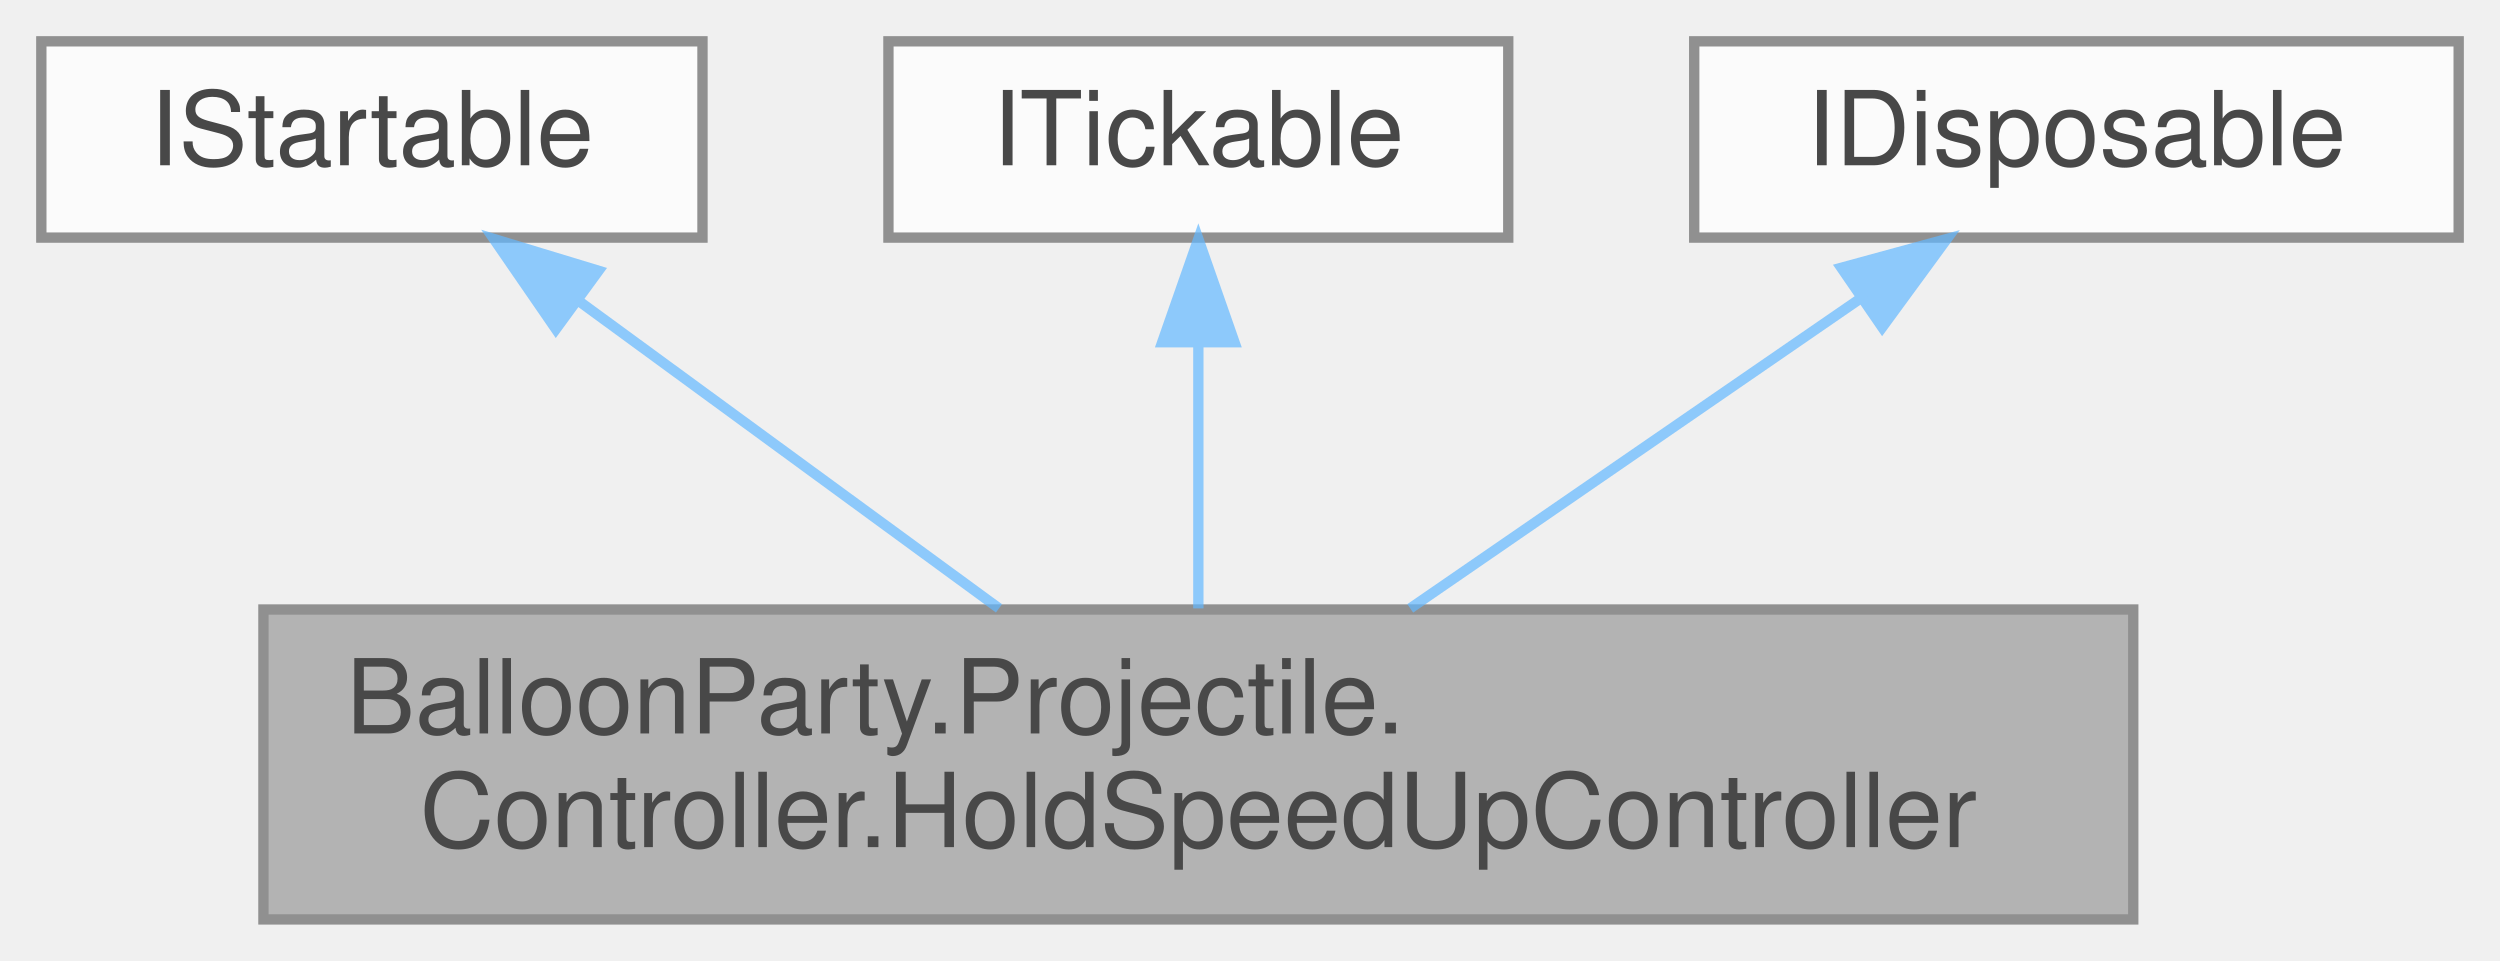
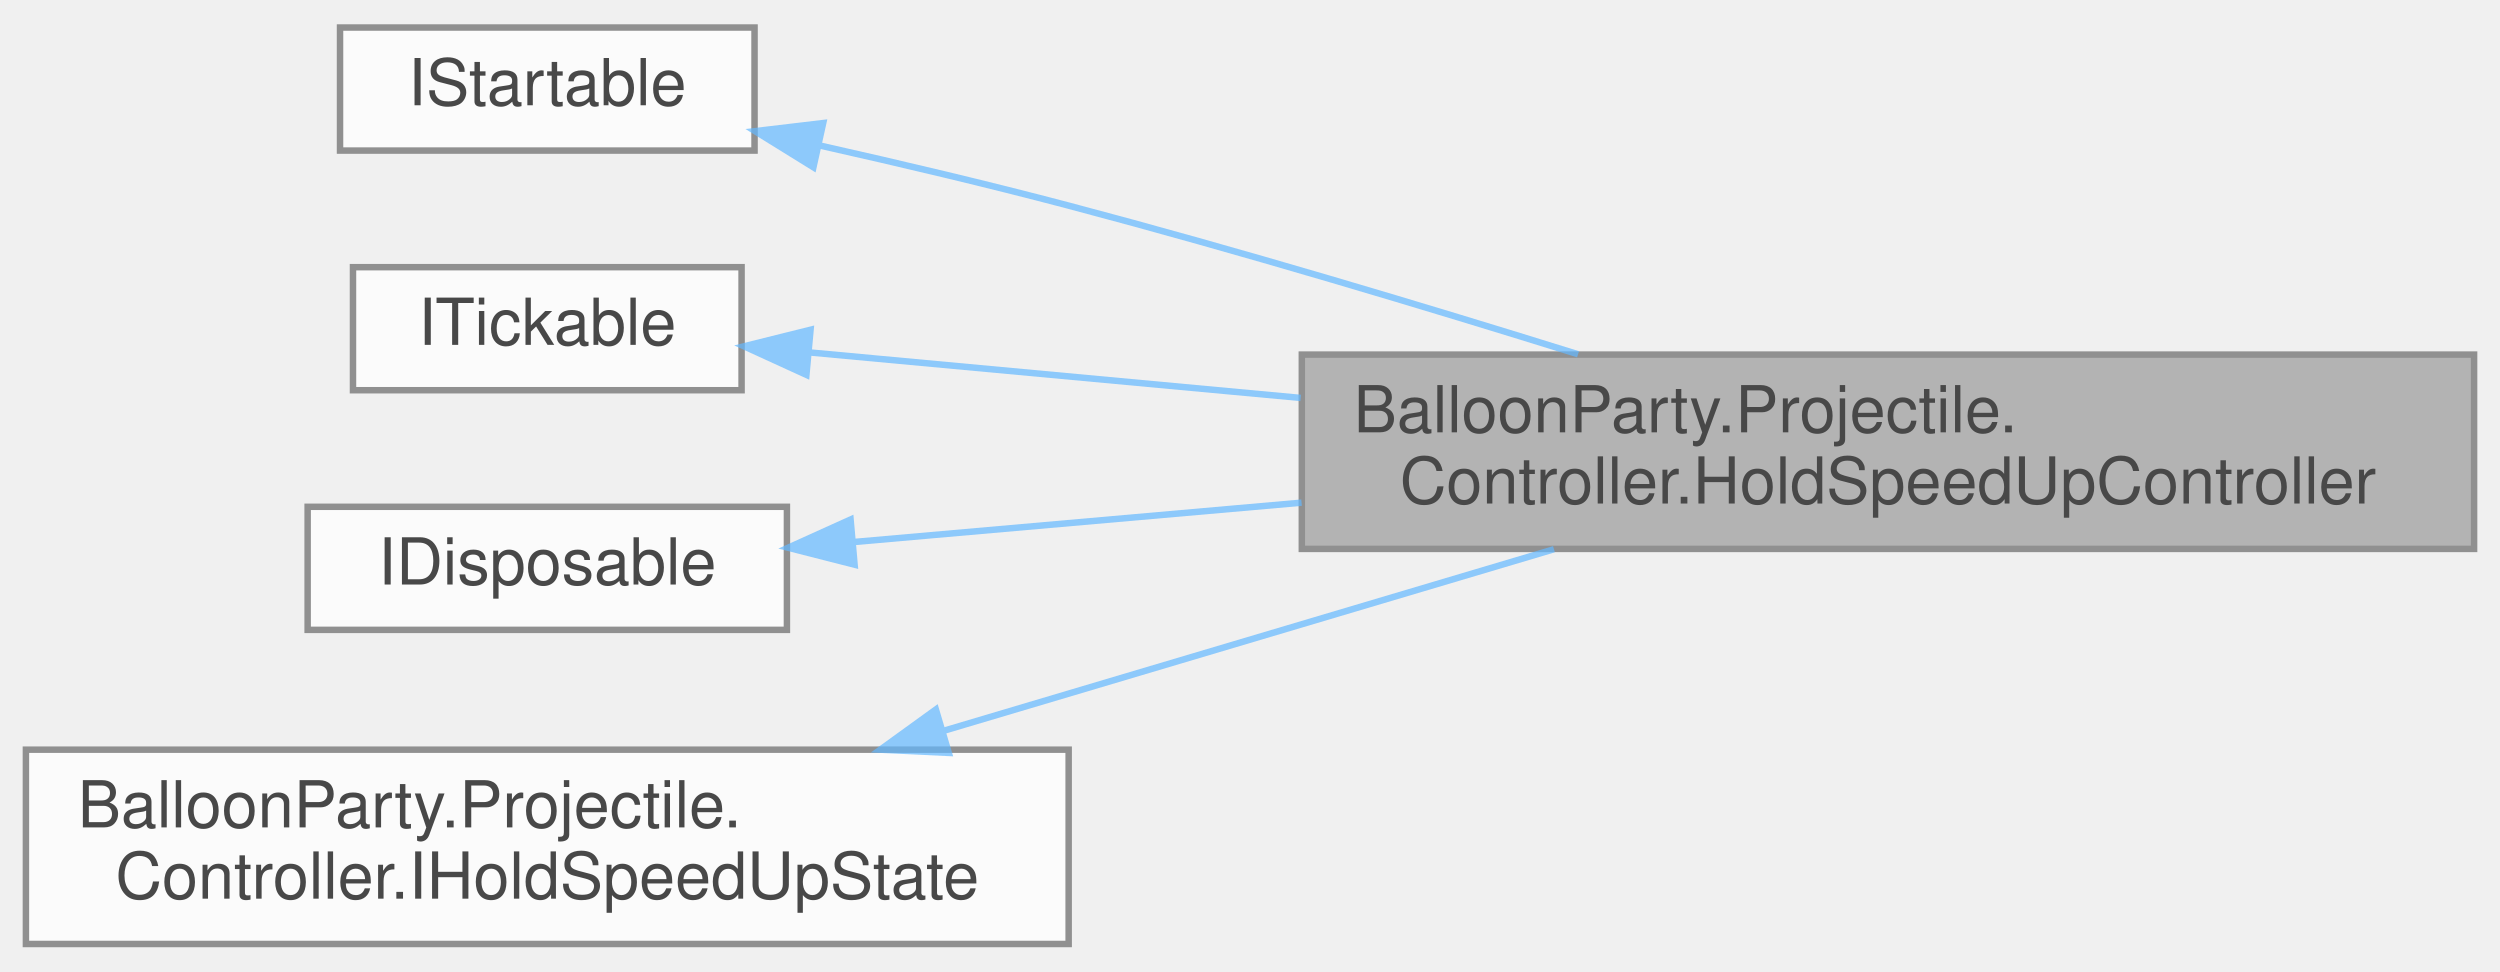
- <svg xmlns="http://www.w3.org/2000/svg" xmlns:xlink="http://www.w3.org/1999/xlink" width="242pt" height="93pt" viewBox="0.00 0.00 242.00 93.00">
+ <svg xmlns="http://www.w3.org/2000/svg" xmlns:xlink="http://www.w3.org/1999/xlink" width="386pt" height="150pt" viewBox="0.00 0.00 386.00 149.50">
  <svg id="main" version="1.1" xml:space="preserve">
    <style type="text/css">
.node, .edge {opacity: 0.7;}
.node.selected, .edge.selected {opacity: 1;}
.edge:hover path { stroke: red; }
.edge:hover polygon { stroke: red; fill: red; }
</style>
    <svg id="graph" class="graph">
-       <g id="graph0" class="graph" transform="scale(1 1) rotate(0) translate(4 89)">
+       <g id="graph0" class="graph" transform="scale(1 1) rotate(0) translate(4 145.5)">
        <g id="Node000001" class="node">
          <g id="a_Node000001">
            <a xlink:title="While a projectile is in flight, holding a finger on the screen lerps the global time scale up to IPr...">
-               <polygon fill="#999999" stroke="#666666" points="202.5,-30 21.5,-30 21.5,0 202.5,0 202.5,-30" />
-               <text text-anchor="start" x="29.5" y="-18" font-family="Helvetica,sans-Serif" font-size="10.00">BalloonParty.Projectile.</text>
-               <text text-anchor="middle" x="112" y="-7" font-family="Helvetica,sans-Serif" font-size="10.00">Controller.HoldSpeedUpController</text>
+               <polygon fill="#999999" stroke="#666666" points="378,-91 197,-91 197,-61 378,-61 378,-91" />
+               <text text-anchor="start" x="205" y="-79" font-family="Helvetica,sans-Serif" font-size="10.00">BalloonParty.Projectile.</text>
+               <text text-anchor="middle" x="287.5" y="-68" font-family="Helvetica,sans-Serif" font-size="10.00">Controller.HoldSpeedUpController</text>
            </a>
          </g>
        </g>
        <g id="Node000002" class="node">
          <g id="a_Node000002">
            <a xlink:title=" ">
-               <polygon fill="white" stroke="#666666" points="64,-85 0,-85 0,-66 64,-66 64,-85" />
-               <text text-anchor="middle" x="32" y="-73" font-family="Helvetica,sans-Serif" font-size="10.00">IStartable</text>
+               <polygon fill="white" stroke="#666666" points="112.5,-141.5 48.5,-141.5 48.5,-122.5 112.5,-122.5 112.5,-141.5" />
+               <text text-anchor="middle" x="80.5" y="-129.5" font-family="Helvetica,sans-Serif" font-size="10.00">IStartable</text>
            </a>
          </g>
        </g>
        <g id="edge1_Node000001_Node000002" class="edge">
          <g id="a_edge1_Node000001_Node000002">
            <a xlink:title=" ">
-               <path fill="none" stroke="#63b8ff" d="M52.15,-59.77C64.58,-50.68 80.43,-39.09 92.7,-30.11" />
-               <polygon fill="#63b8ff" stroke="#63b8ff" points="49.81,-57.14 43.8,-65.87 53.94,-62.79 49.81,-57.14" />
+               <path fill="none" stroke="#63b8ff" d="M122.64,-123.27C135.02,-120.49 148.6,-117.28 161,-114 187.19,-107.08 216.15,-98.38 239.65,-91.05" />
+               <polygon fill="#63b8ff" stroke="#63b8ff" points="121.59,-119.92 112.58,-125.5 123.1,-126.75 121.59,-119.92" />
            </a>
          </g>
        </g>
        <g id="Node000003" class="node">
          <g id="a_Node000003">
            <a xlink:title=" ">
-               <polygon fill="white" stroke="#666666" points="142,-85 82,-85 82,-66 142,-66 142,-85" />
-               <text text-anchor="middle" x="112" y="-73" font-family="Helvetica,sans-Serif" font-size="10.00">ITickable</text>
+               <polygon fill="white" stroke="#666666" points="110.5,-104.5 50.5,-104.5 50.5,-85.5 110.5,-85.5 110.5,-104.5" />
+               <text text-anchor="middle" x="80.5" y="-92.5" font-family="Helvetica,sans-Serif" font-size="10.00">ITickable</text>
            </a>
          </g>
        </g>
        <g id="edge2_Node000001_Node000003" class="edge">
          <g id="a_edge2_Node000001_Node000003">
            <a xlink:title=" ">
-               <path fill="none" stroke="#63b8ff" d="M112,-55.65C112,-47.36 112,-37.78 112,-30.11" />
-               <polygon fill="#63b8ff" stroke="#63b8ff" points="108.5,-55.87 112,-65.87 115.5,-55.87 108.5,-55.87" />
+               <path fill="none" stroke="#63b8ff" d="M120.95,-91.34C142.56,-89.34 170.27,-86.77 196.82,-84.31" />
+               <polygon fill="#63b8ff" stroke="#63b8ff" points="120.51,-87.87 110.87,-92.28 121.15,-94.84 120.51,-87.87" />
            </a>
          </g>
        </g>
        <g id="Node000004" class="node">
          <g id="a_Node000004">
            <a xlink:title=" ">
-               <polygon fill="white" stroke="#666666" points="234,-85 160,-85 160,-66 234,-66 234,-85" />
-               <text text-anchor="middle" x="197" y="-73" font-family="Helvetica,sans-Serif" font-size="10.00">IDisposable</text>
+               <polygon fill="white" stroke="#666666" points="117.5,-67.5 43.5,-67.5 43.5,-48.5 117.5,-48.5 117.5,-67.5" />
+               <text text-anchor="middle" x="80.5" y="-55.5" font-family="Helvetica,sans-Serif" font-size="10.00">IDisposable</text>
            </a>
          </g>
        </g>
        <g id="edge3_Node000001_Node000004" class="edge">
          <g id="a_edge3_Node000001_Node000004">
            <a xlink:title=" ">
-               <path fill="none" stroke="#63b8ff" d="M175.98,-60.03C162.71,-50.9 145.67,-39.17 132.51,-30.11" />
-               <polygon fill="#63b8ff" stroke="#63b8ff" points="174.24,-63.08 184.46,-65.87 178.2,-57.32 174.24,-63.08" />
+               <path fill="none" stroke="#63b8ff" d="M127.67,-62.05C148.18,-63.85 173.05,-66.04 196.96,-68.14" />
+               <polygon fill="#63b8ff" stroke="#63b8ff" points="127.95,-58.56 117.68,-61.18 127.33,-65.54 127.95,-58.56" />
+             </a>
+           </g>
+         </g>
+         <g id="Node000005" class="node">
+           <g id="a_Node000005">
+             <a xlink:href="interfaceBalloonParty_1_1Projectile_1_1Controller_1_1IHoldSpeedUpState.html" target="_top" xlink:title="Whether hold-to-speed-up is currently engaged.">
+               <polygon fill="white" stroke="#666666" points="161,-30 0,-30 0,0 161,0 161,-30" />
+               <text text-anchor="start" x="8" y="-18" font-family="Helvetica,sans-Serif" font-size="10.00">BalloonParty.Projectile.</text>
+               <text text-anchor="middle" x="80.5" y="-7" font-family="Helvetica,sans-Serif" font-size="10.00">Controller.IHoldSpeedUpState</text>
+             </a>
+           </g>
+         </g>
+         <g id="edge4_Node000001_Node000005" class="edge">
+           <g id="a_edge4_Node000001_Node000005">
+             <a xlink:title=" ">
+               <path fill="none" stroke="#63b8ff" d="M141.82,-32.95C171.73,-41.85 207.46,-52.48 235.93,-60.95" />
+               <polygon fill="#63b8ff" stroke="#63b8ff" points="142.49,-29.5 131.91,-30 140.5,-36.21 142.49,-29.5" />
            </a>
          </g>
        </g>
      </g>
    </svg>
  </svg>
  <style type="text/css">

[data-mouse-over-selected='false'] { opacity: 0.7; }
[data-mouse-over-selected='true']  { opacity: 1.0; }

</style>
</svg>
